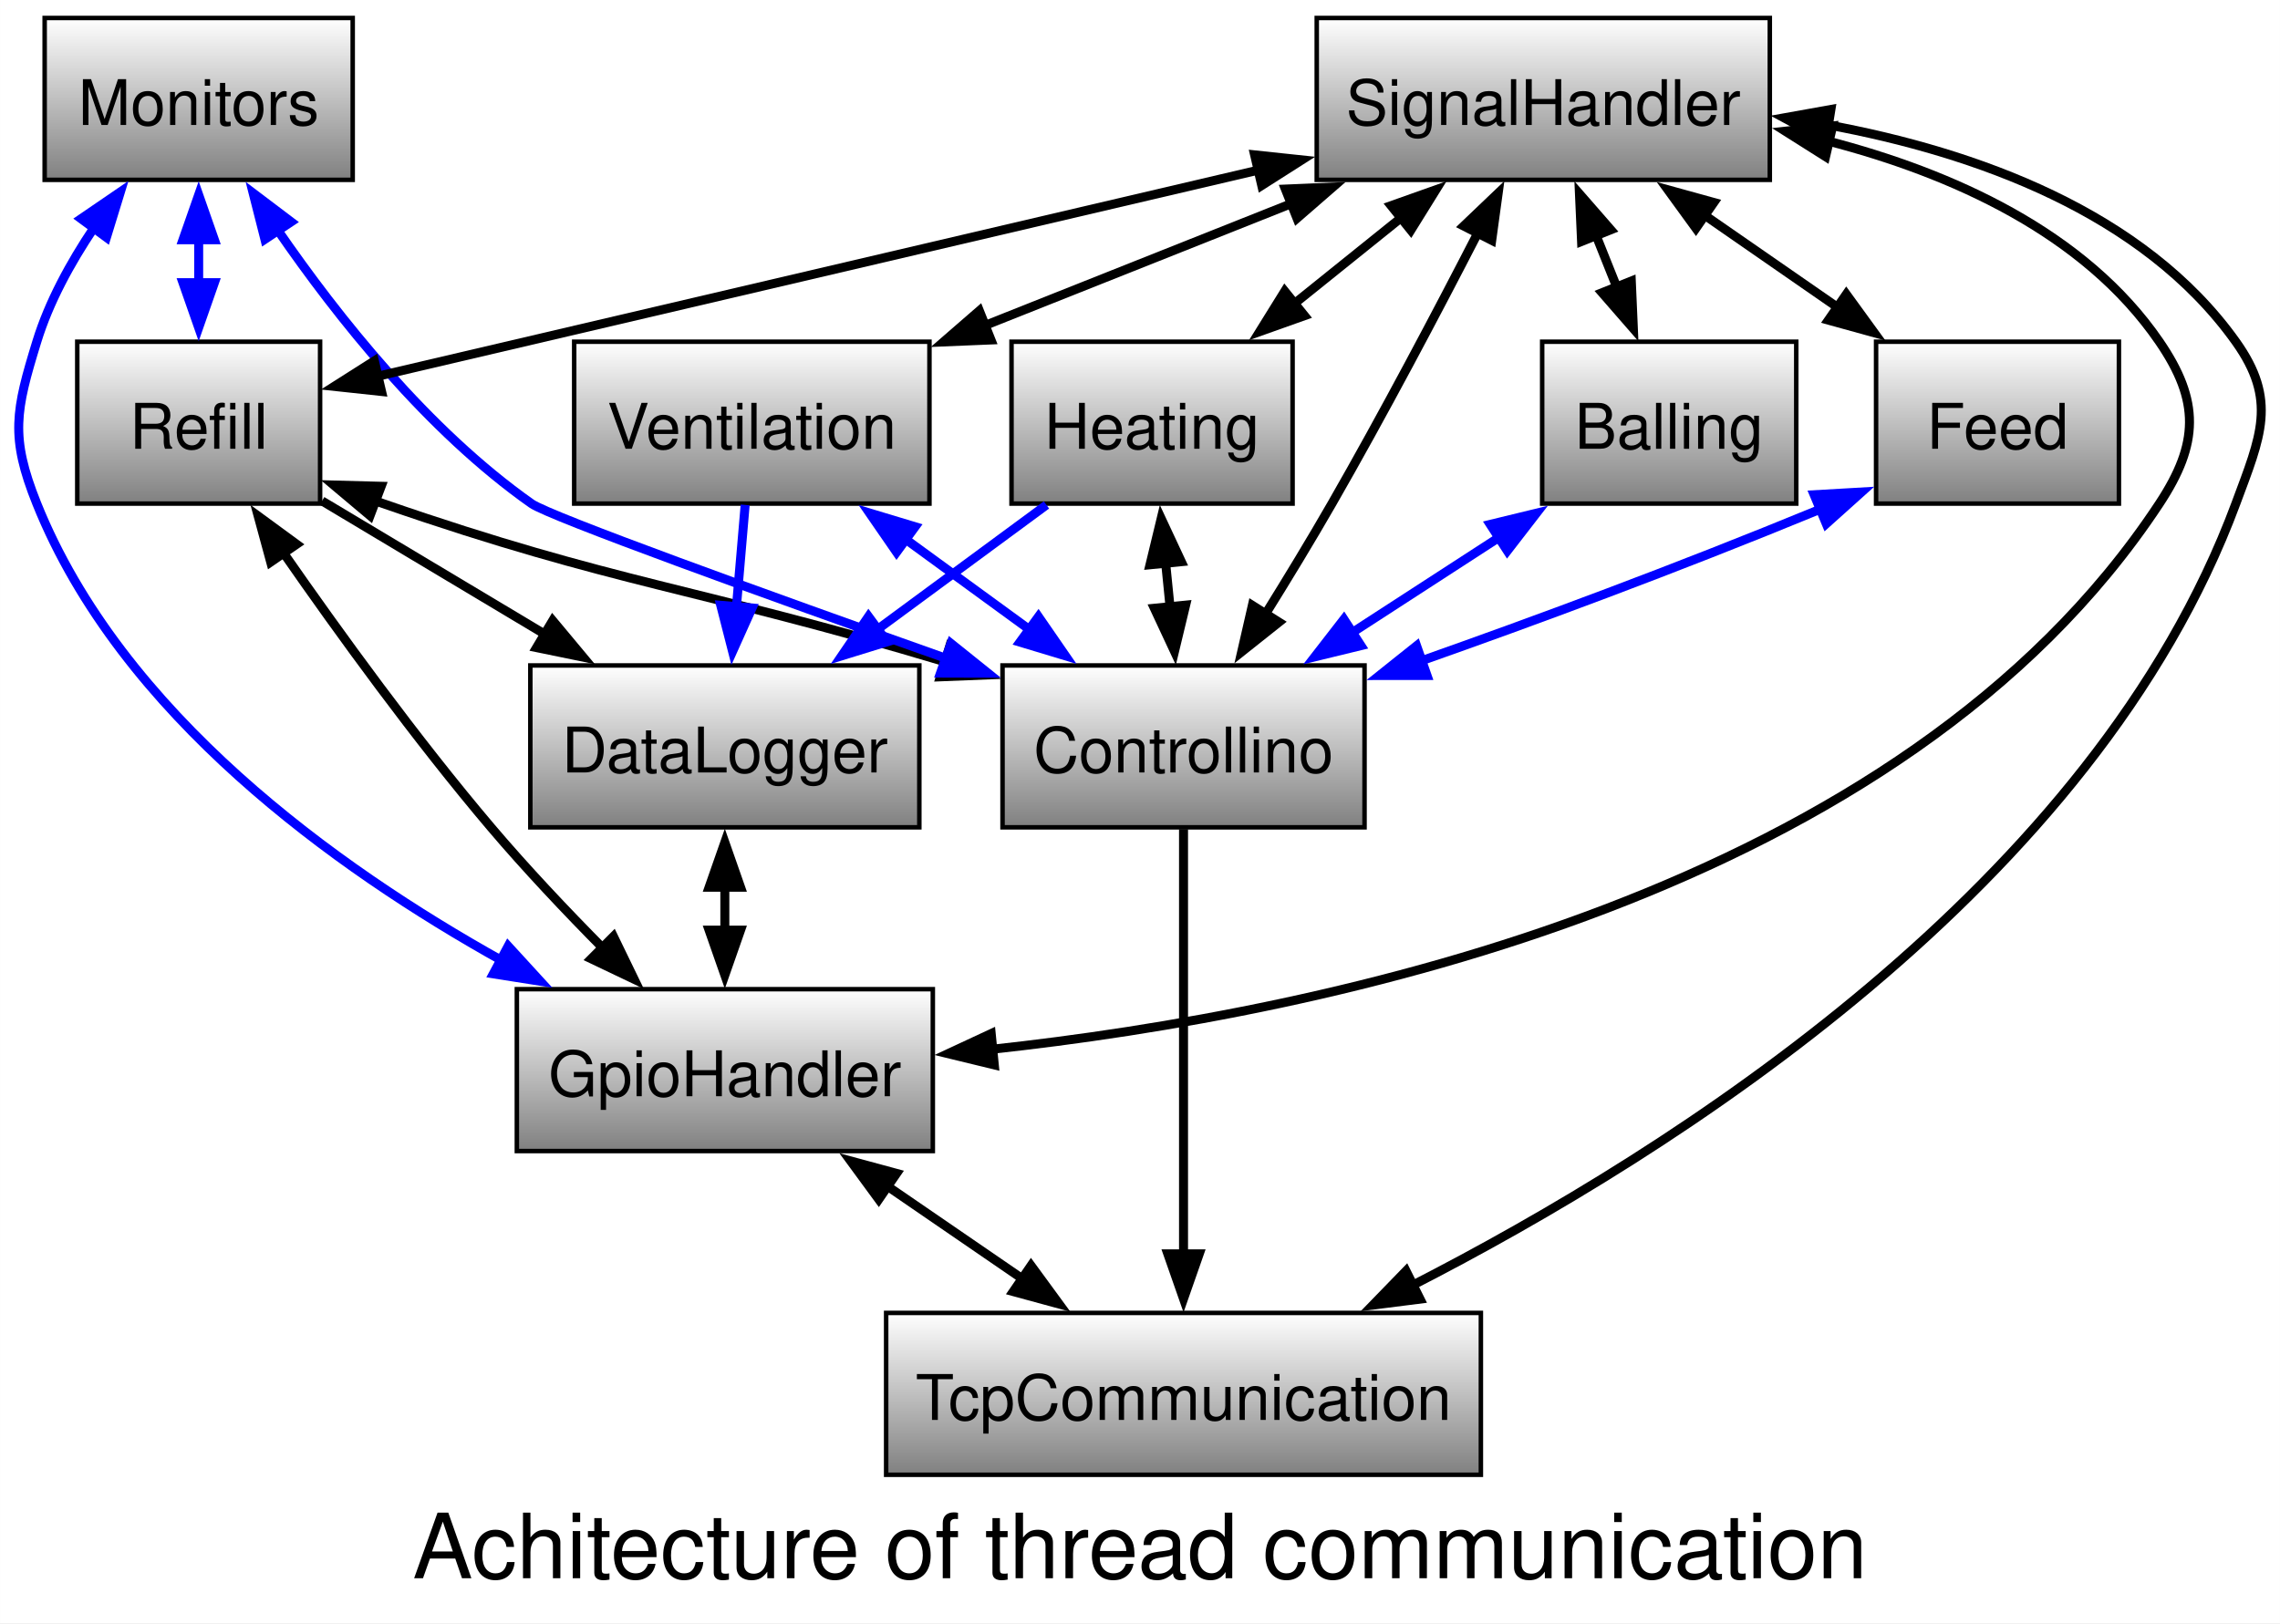
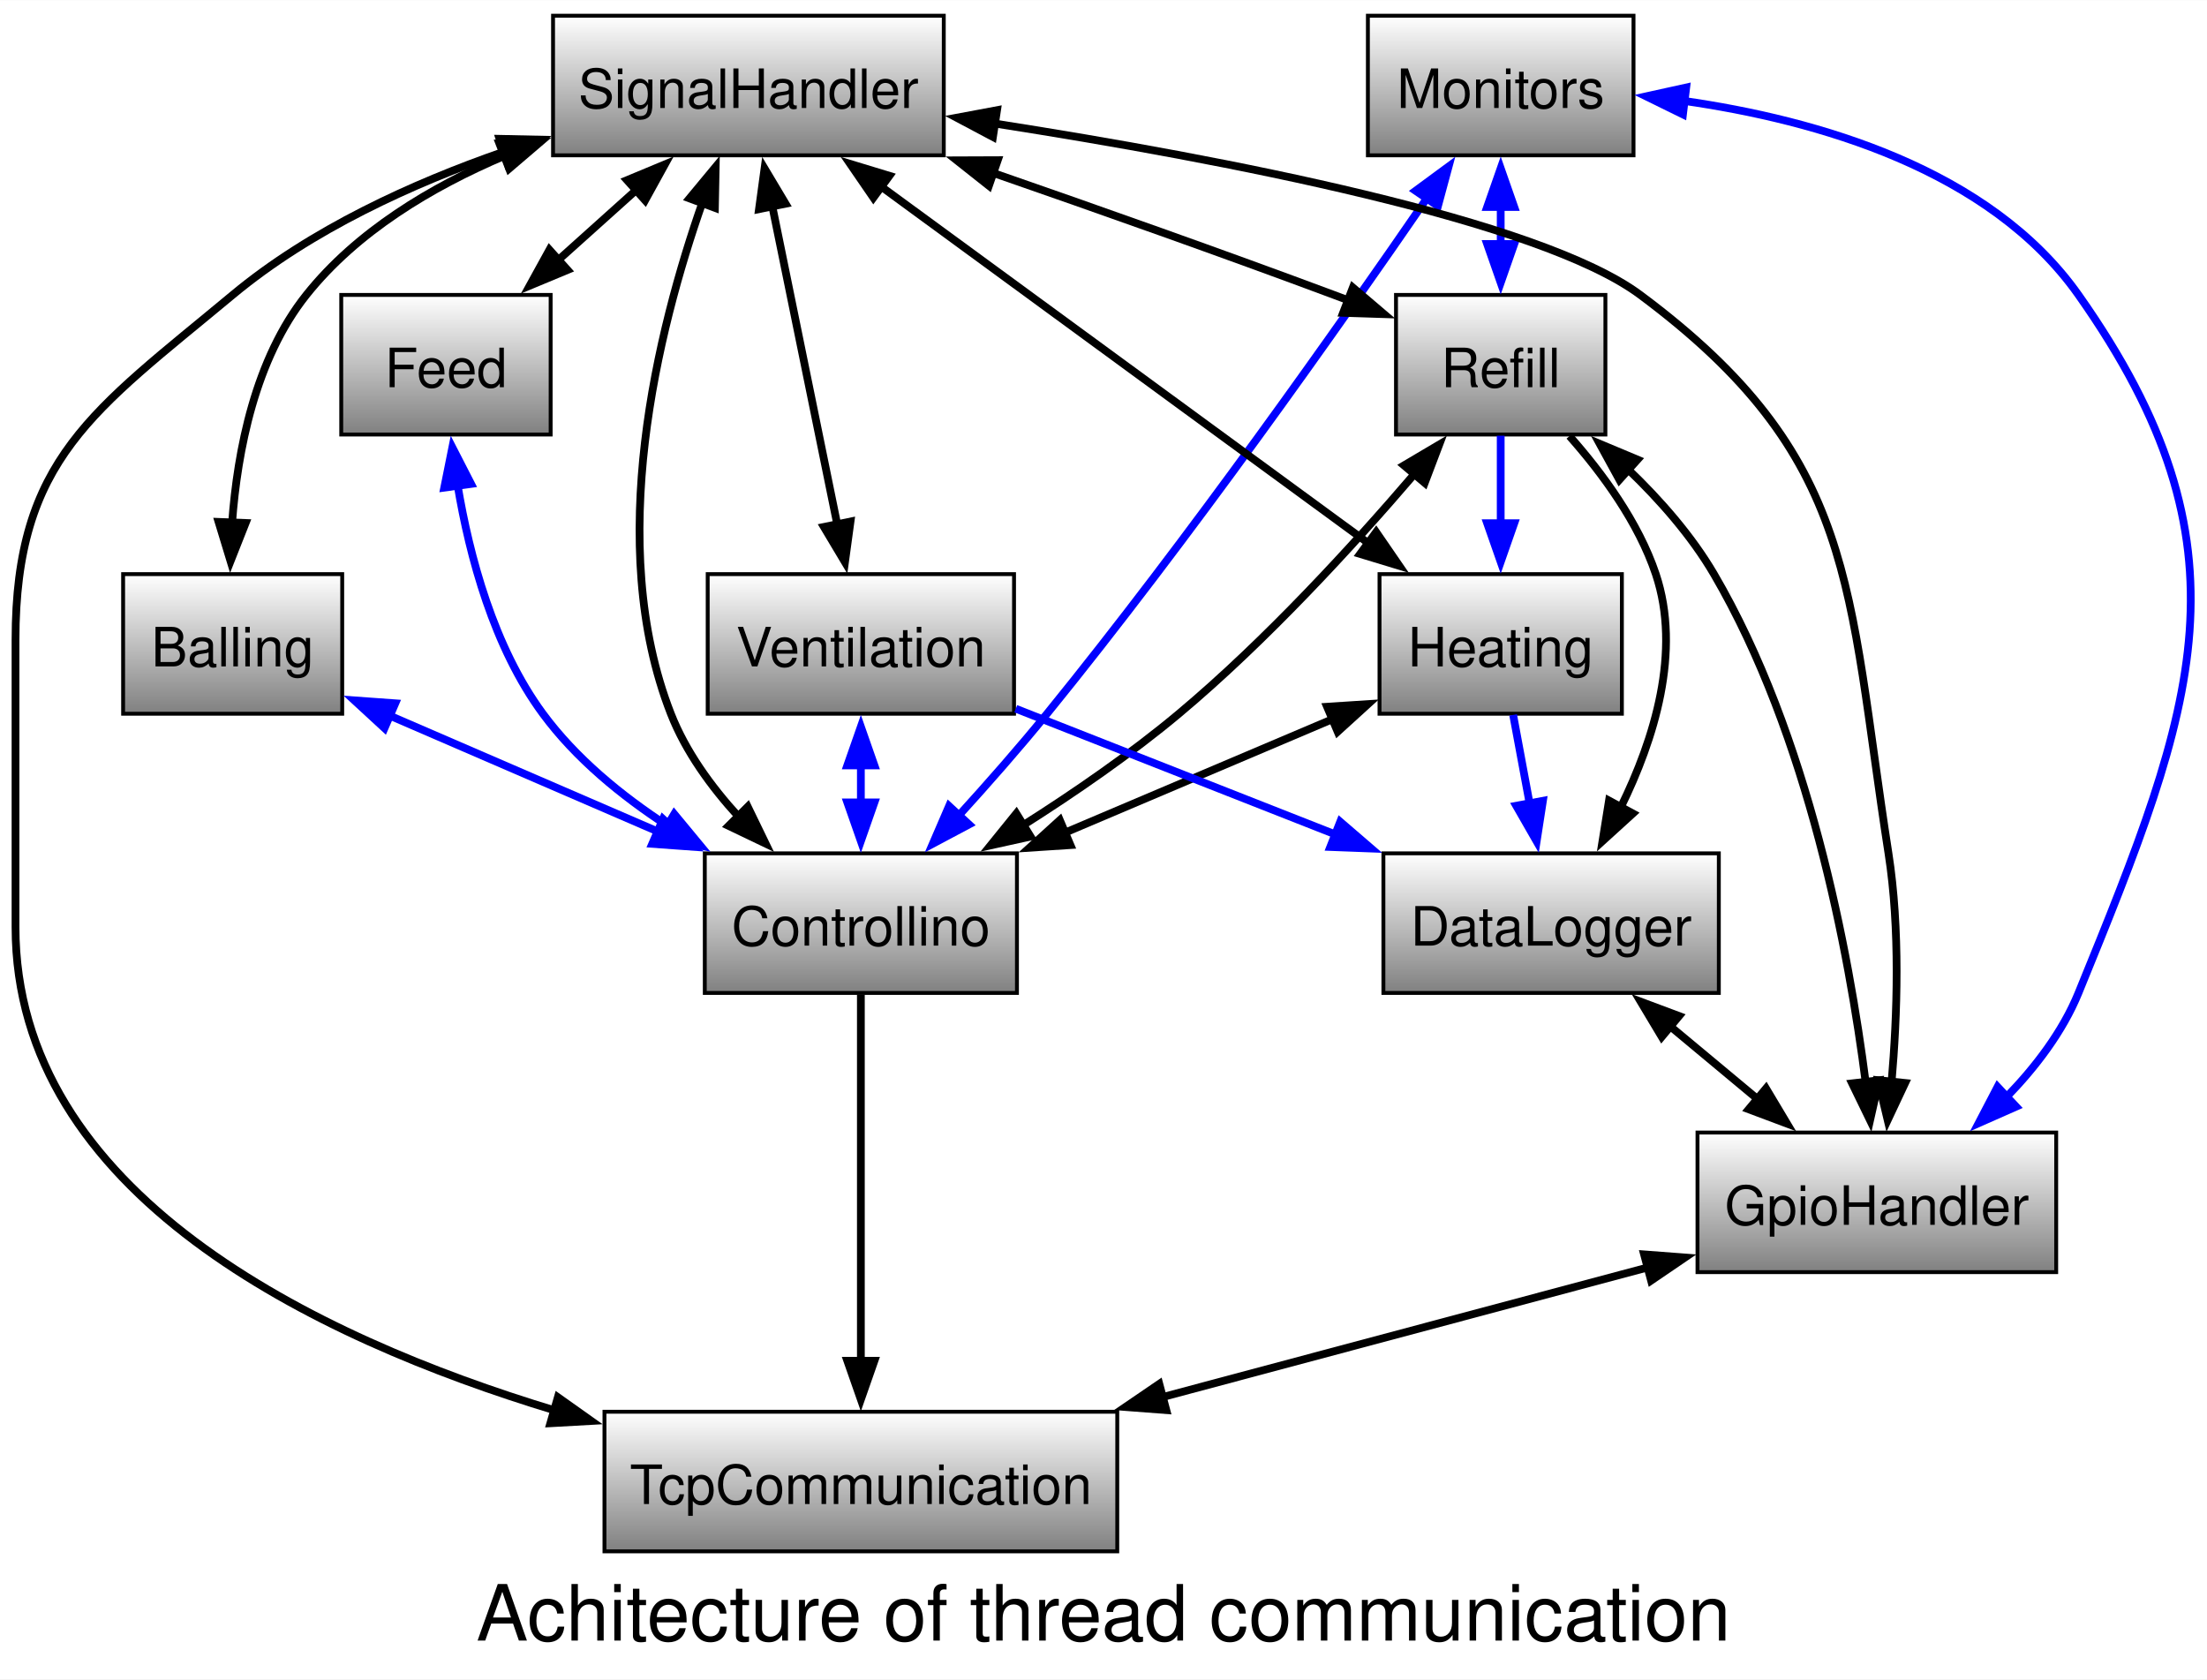
- <svg xmlns="http://www.w3.org/2000/svg" width="507pt" height="361pt" viewBox="0.00 0.00 506.96 361.00">
-   <g id="graph0" class="graph" transform="scale(1 1) rotate(0) translate(4 357)">
-     <polygon fill="white" stroke="none" points="-4,4 -4,-357 502.96,-357 502.96,4 -4,4" />
-     <text text-anchor="middle" x="249.48" y="-6" font-family="Helvetica,Arial,sans-serif" font-size="20.00">Achitecture of thread communication</text>
+ <svg xmlns="http://www.w3.org/2000/svg" width="569pt" height="433pt" viewBox="0.00 0.00 569.14 433.00">
+   <g id="graph0" class="graph" transform="scale(1 1) rotate(0) translate(4 429)">
+     <polygon fill="white" stroke="none" points="-4,4 -4,-429 565.14,-429 565.14,4 -4,4" />
+     <text text-anchor="middle" x="280.57" y="-6" font-family="Helvetica,Arial,sans-serif" font-size="20.00">Achitecture of thread communication</text>
    <g id="node1" class="node">
      <defs>
-         <linearGradient id="node1_l_0" gradientUnits="userSpaceOnUse" x1="40.16" y1="-281" x2="40.16" y2="-245">
-           <stop offset="0" style="stop-color:white;stop-opacity:1.;" />
-           <stop offset="1" style="stop-color:gray;stop-opacity:1.;" />
-         </linearGradient>
-       </defs>
-       <polygon fill="url(#node1_l_0)" stroke="black" points="67.16,-281 13.16,-281 13.16,-245 67.16,-245 67.16,-281" />
-       <text text-anchor="middle" x="40.16" y="-257.2" font-family="Helvetica,Arial,sans-serif" font-size="14.00">Refill</text>
+         <linearGradient id="node1_l_0" gradientUnits="userSpaceOnUse" x1="383" y1="-353" x2="383" y2="-317">
+           <stop offset="0" style="stop-color:white;stop-opacity:1.;" />
+           <stop offset="1" style="stop-color:gray;stop-opacity:1.;" />
+         </linearGradient>
+       </defs>
+       <polygon fill="url(#node1_l_0)" stroke="black" points="410,-353 356,-353 356,-317 410,-317 410,-353" />
+       <text text-anchor="middle" x="383" y="-329.2" font-family="Helvetica,Arial,sans-serif" font-size="14.00">Refill</text>
    </g>
    <g id="node2" class="node">
      <defs>
-         <linearGradient id="node2_l_1" gradientUnits="userSpaceOnUse" x1="157.16" y1="-209" x2="157.16" y2="-173">
-           <stop offset="0" style="stop-color:white;stop-opacity:1.;" />
-           <stop offset="1" style="stop-color:gray;stop-opacity:1.;" />
-         </linearGradient>
-       </defs>
-       <polygon fill="url(#node2_l_1)" stroke="black" points="200.41,-209 113.91,-209 113.91,-173 200.41,-173 200.41,-209" />
-       <text text-anchor="middle" x="157.16" y="-185.2" font-family="Helvetica,Arial,sans-serif" font-size="14.00">DataLogger</text>
+         <linearGradient id="node2_l_1" gradientUnits="userSpaceOnUse" x1="396" y1="-209" x2="396" y2="-173">
+           <stop offset="0" style="stop-color:white;stop-opacity:1.;" />
+           <stop offset="1" style="stop-color:gray;stop-opacity:1.;" />
+         </linearGradient>
+       </defs>
+       <polygon fill="url(#node2_l_1)" stroke="black" points="439.25,-209 352.75,-209 352.75,-173 439.25,-173 439.25,-209" />
+       <text text-anchor="middle" x="396" y="-185.2" font-family="Helvetica,Arial,sans-serif" font-size="14.00">DataLogger</text>
    </g>
    <g id="edge4" class="edge">
-       <path fill="none" stroke="black" stroke-width="2" d="M67.59,-245.59C82.41,-236.72 100.97,-225.62 117.35,-215.82" />
-       <polygon fill="black" stroke="black" stroke-width="2" points="118.88,-218.98 125.67,-210.84 115.29,-212.97 118.88,-218.98" />
+       <path fill="none" stroke="black" stroke-width="2" d="M400.73,-316.6C409.24,-307 418.53,-294.34 423,-281 429.68,-261.07 422.58,-238.39 413.99,-220.92" />
+       <polygon fill="black" stroke="black" stroke-width="2" points="417.09,-219.28 409.25,-212.15 410.93,-222.61 417.09,-219.28" />
+     </g>
+     <g id="node5" class="node">
+       <defs>
+         <linearGradient id="node5_l_2" gradientUnits="userSpaceOnUse" x1="383" y1="-281" x2="383" y2="-245">
+           <stop offset="0" style="stop-color:white;stop-opacity:1.;" />
+           <stop offset="1" style="stop-color:gray;stop-opacity:1.;" />
+         </linearGradient>
+       </defs>
+       <polygon fill="url(#node5_l_2)" stroke="black" points="414.25,-281 351.75,-281 351.75,-245 414.25,-245 414.25,-281" />
+       <text text-anchor="middle" x="383" y="-257.2" font-family="Helvetica,Arial,sans-serif" font-size="14.00">Heating</text>
+     </g>
+     <g id="edge5" class="edge">
+       <path fill="none" stroke="blue" stroke-width="2" d="M383,-316.7C383,-309.83 383,-301.73 383,-293.97" />
+       <polygon fill="blue" stroke="blue" stroke-width="2" points="386.5,-294.13 383,-284.13 379.5,-294.13 386.5,-294.13" />
    </g>
    <g id="node8" class="node">
      <defs>
-         <linearGradient id="node8_l_2" gradientUnits="userSpaceOnUse" x1="259.16" y1="-209" x2="259.16" y2="-173">
-           <stop offset="0" style="stop-color:white;stop-opacity:1.;" />
-           <stop offset="1" style="stop-color:gray;stop-opacity:1.;" />
-         </linearGradient>
-       </defs>
-       <polygon fill="url(#node8_l_2)" stroke="black" points="299.41,-209 218.91,-209 218.91,-173 299.41,-173 299.41,-209" />
-       <text text-anchor="middle" x="259.16" y="-185.2" font-family="Helvetica,Arial,sans-serif" font-size="14.00">Controllino</text>
+         <linearGradient id="node8_l_3" gradientUnits="userSpaceOnUse" x1="218" y1="-209" x2="218" y2="-173">
+           <stop offset="0" style="stop-color:white;stop-opacity:1.;" />
+           <stop offset="1" style="stop-color:gray;stop-opacity:1.;" />
+         </linearGradient>
+       </defs>
+       <polygon fill="url(#node8_l_3)" stroke="black" points="258.25,-209 177.75,-209 177.75,-173 258.25,-173 258.25,-209" />
+       <text text-anchor="middle" x="218" y="-185.2" font-family="Helvetica,Arial,sans-serif" font-size="14.00">Controllino</text>
    </g>
    <g id="edge2" class="edge">
-       <path fill="none" stroke="black" stroke-width="2" d="M79.46,-245.6C80.03,-245.39 80.59,-245.2 81.16,-245 133.4,-226.9 150.53,-226.49 206.43,-209.72" />
-       <polygon fill="black" stroke="black" stroke-width="2" points="78.27,-242.31 70.16,-249.13 80.75,-248.85 78.27,-242.31" />
-       <polygon fill="black" stroke="black" stroke-width="2" points="207.13,-213.16 215.66,-206.89 205.08,-206.47 207.13,-213.16" />
+       <path fill="none" stroke="black" stroke-width="2" d="M360.8,-306.87C344.91,-288.32 322.45,-263.79 300,-245 287.61,-234.63 273.08,-224.63 259.72,-216.17" />
+       <polygon fill="black" stroke="black" stroke-width="2" points="358.05,-309.04 367.17,-314.43 363.41,-304.52 358.05,-309.04" />
+       <polygon fill="black" stroke="black" stroke-width="2" points="261.77,-213.32 251.42,-211.04 258.09,-219.28 261.77,-213.32" />
    </g>
    <g id="node9" class="node">
      <defs>
-         <linearGradient id="node9_l_3" gradientUnits="userSpaceOnUse" x1="157.16" y1="-137" x2="157.16" y2="-101">
-           <stop offset="0" style="stop-color:white;stop-opacity:1.;" />
-           <stop offset="1" style="stop-color:gray;stop-opacity:1.;" />
-         </linearGradient>
-       </defs>
-       <polygon fill="url(#node9_l_3)" stroke="black" points="203.41,-137 110.91,-137 110.91,-101 203.41,-101 203.41,-137" />
-       <text text-anchor="middle" x="157.16" y="-113.2" font-family="Helvetica,Arial,sans-serif" font-size="14.00">GpioHandler</text>
+         <linearGradient id="node9_l_4" gradientUnits="userSpaceOnUse" x1="480" y1="-137" x2="480" y2="-101">
+           <stop offset="0" style="stop-color:white;stop-opacity:1.;" />
+           <stop offset="1" style="stop-color:gray;stop-opacity:1.;" />
+         </linearGradient>
+       </defs>
+       <polygon fill="url(#node9_l_4)" stroke="black" points="526.25,-137 433.75,-137 433.75,-101 526.25,-101 526.25,-137" />
+       <text text-anchor="middle" x="480" y="-113.2" font-family="Helvetica,Arial,sans-serif" font-size="14.00">GpioHandler</text>
    </g>
    <g id="edge1" class="edge">
-       <path fill="none" stroke="black" stroke-width="2" d="M58.98,-234.09C71.46,-216.14 88.53,-192.61 105.16,-173 112.91,-163.86 121.89,-154.36 130.19,-145.98" />
-       <polygon fill="black" stroke="black" stroke-width="2" points="56.17,-232 53.39,-242.22 61.94,-235.96 56.17,-232" />
-       <polygon fill="black" stroke="black" stroke-width="2" points="132.39,-148.73 137.01,-139.2 127.45,-143.76 132.39,-148.73" />
+       <path fill="none" stroke="black" stroke-width="2" d="M415.86,-308.01C424.1,-300.11 432.22,-290.87 438,-281 462.37,-239.37 472.82,-183.54 477.14,-149.76" />
+       <polygon fill="black" stroke="black" stroke-width="2" points="413.61,-305.33 408.52,-314.62 418.29,-310.53 413.61,-305.33" />
+       <polygon fill="black" stroke="black" stroke-width="2" points="480.58,-150.48 478.25,-140.15 473.62,-149.68 480.58,-150.48" />
    </g>
    <g id="edge3" class="edge">
-       <path fill="none" stroke="black" stroke-width="2" d="M157.16,-159.81C157.16,-156.53 157.16,-153.19 157.16,-149.92" />
-       <polygon fill="black" stroke="black" stroke-width="2" points="153.66,-159.67 157.16,-169.67 160.66,-159.67 153.66,-159.67" />
-       <polygon fill="black" stroke="black" stroke-width="2" points="160.66,-150.13 157.16,-140.13 153.66,-150.13 160.66,-150.13" />
+       <path fill="none" stroke="black" stroke-width="2" d="M426.69,-164.42C434.04,-158.3 441.88,-151.77 449.23,-145.64" />
+       <polygon fill="black" stroke="black" stroke-width="2" points="424.53,-161.67 419.09,-170.76 429.01,-167.05 424.53,-161.67" />
+       <polygon fill="black" stroke="black" stroke-width="2" points="451.42,-148.38 456.86,-139.28 446.94,-143 451.42,-148.38" />
    </g>
    <g id="node3" class="node">
      <defs>
-         <linearGradient id="node3_l_4" gradientUnits="userSpaceOnUse" x1="367.16" y1="-281" x2="367.16" y2="-245">
-           <stop offset="0" style="stop-color:white;stop-opacity:1.;" />
-           <stop offset="1" style="stop-color:gray;stop-opacity:1.;" />
-         </linearGradient>
-       </defs>
-       <polygon fill="url(#node3_l_4)" stroke="black" points="395.41,-281 338.91,-281 338.91,-245 395.41,-245 395.41,-281" />
-       <text text-anchor="middle" x="367.16" y="-257.2" font-family="Helvetica,Arial,sans-serif" font-size="14.00">Balling</text>
+         <linearGradient id="node3_l_5" gradientUnits="userSpaceOnUse" x1="56" y1="-281" x2="56" y2="-245">
+           <stop offset="0" style="stop-color:white;stop-opacity:1.;" />
+           <stop offset="1" style="stop-color:gray;stop-opacity:1.;" />
+         </linearGradient>
+       </defs>
+       <polygon fill="url(#node3_l_5)" stroke="black" points="84.25,-281 27.75,-281 27.75,-245 84.25,-245 84.25,-281" />
+       <text text-anchor="middle" x="56" y="-257.2" font-family="Helvetica,Arial,sans-serif" font-size="14.00">Balling</text>
+     </g>
+     <g id="edge16" class="edge">
+       <path fill="none" stroke="blue" stroke-width="2" d="M96.49,-244.51C117.47,-235.44 143.34,-224.26 165.81,-214.55" />
+       <polygon fill="blue" stroke="blue" stroke-width="2" points="95.16,-241.27 87.37,-248.45 97.94,-247.69 95.16,-241.27" />
+       <polygon fill="blue" stroke="blue" stroke-width="2" points="166.97,-217.86 174.76,-210.68 164.19,-211.44 166.97,-217.86" />
+     </g>
+     <g id="node4" class="node">
+       <defs>
+         <linearGradient id="node4_l_6" gradientUnits="userSpaceOnUse" x1="111" y1="-353" x2="111" y2="-317">
+           <stop offset="0" style="stop-color:white;stop-opacity:1.;" />
+           <stop offset="1" style="stop-color:gray;stop-opacity:1.;" />
+         </linearGradient>
+       </defs>
+       <polygon fill="url(#node4_l_6)" stroke="black" points="138,-353 84,-353 84,-317 138,-317 138,-353" />
+       <text text-anchor="middle" x="111" y="-329.2" font-family="Helvetica,Arial,sans-serif" font-size="14.00">Feed</text>
+     </g>
+     <g id="edge17" class="edge">
+       <path fill="none" stroke="blue" stroke-width="2" d="M114,-303.97C117.08,-285.51 123.34,-262.17 136,-245 144.47,-233.51 156.25,-223.84 168.23,-216.05" />
+       <polygon fill="blue" stroke="blue" stroke-width="2" points="110.56,-303.3 112.65,-313.69 117.49,-304.26 110.56,-303.3" />
+       <polygon fill="blue" stroke="blue" stroke-width="2" points="169.87,-219.14 176.62,-210.98 166.25,-213.15 169.87,-219.14" />
+     </g>
+     <g id="edge18" class="edge">
+       <path fill="none" stroke="blue" stroke-width="2" d="M386.21,-244.7C387.5,-237.75 389.03,-229.53 390.49,-221.68" />
+       <polygon fill="blue" stroke="blue" stroke-width="2" points="393.89,-222.55 392.27,-212.08 387,-221.27 393.89,-222.55" />
+     </g>
+     <g id="edge19" class="edge">
+       <path fill="none" stroke="black" stroke-width="2" d="M339.83,-243.69C318.57,-234.67 292.76,-223.71 270.37,-214.22" />
+       <polygon fill="black" stroke="black" stroke-width="2" points="338.22,-246.8 348.79,-247.49 340.95,-240.36 338.22,-246.8" />
+       <polygon fill="black" stroke="black" stroke-width="2" points="272.05,-211.13 261.47,-210.44 269.31,-217.57 272.05,-211.13" />
+     </g>
+     <g id="node6" class="node">
+       <defs>
+         <linearGradient id="node6_l_7" gradientUnits="userSpaceOnUse" x1="218" y1="-281" x2="218" y2="-245">
+           <stop offset="0" style="stop-color:white;stop-opacity:1.;" />
+           <stop offset="1" style="stop-color:gray;stop-opacity:1.;" />
+         </linearGradient>
+       </defs>
+       <polygon fill="url(#node6_l_7)" stroke="black" points="257.5,-281 178.5,-281 178.5,-245 257.5,-245 257.5,-281" />
+       <text text-anchor="middle" x="218" y="-257.2" font-family="Helvetica,Arial,sans-serif" font-size="14.00">Ventilation</text>
+     </g>
+     <g id="edge20" class="edge">
+       <path fill="none" stroke="blue" stroke-width="2" d="M257.95,-246.29C282.3,-236.71 313.78,-224.33 340.53,-213.81" />
+       <polygon fill="blue" stroke="blue" stroke-width="2" points="341.61,-217.15 349.63,-210.24 339.04,-210.64 341.61,-217.15" />
+     </g>
+     <g id="edge21" class="edge">
+       <path fill="none" stroke="blue" stroke-width="2" d="M218,-231.81C218,-228.53 218,-225.19 218,-221.92" />
+       <polygon fill="blue" stroke="blue" stroke-width="2" points="214.5,-231.67 218,-241.67 221.5,-231.67 214.5,-231.67" />
+       <polygon fill="blue" stroke="blue" stroke-width="2" points="221.5,-222.13 218,-212.13 214.5,-222.13 221.5,-222.13" />
+     </g>
+     <g id="node7" class="node">
+       <defs>
+         <linearGradient id="node7_l_8" gradientUnits="userSpaceOnUse" x1="383" y1="-425" x2="383" y2="-389">
+           <stop offset="0" style="stop-color:white;stop-opacity:1.;" />
+           <stop offset="1" style="stop-color:gray;stop-opacity:1.;" />
+         </linearGradient>
+       </defs>
+       <polygon fill="url(#node7_l_8)" stroke="black" points="417.25,-425 348.75,-425 348.75,-389 417.25,-389 417.25,-425" />
+       <text text-anchor="middle" x="383" y="-401.2" font-family="Helvetica,Arial,sans-serif" font-size="14.00">Monitors</text>
+     </g>
+     <g id="edge24" class="edge">
+       <path fill="none" stroke="blue" stroke-width="2" d="M383,-375.81C383,-372.53 383,-369.19 383,-365.92" />
+       <polygon fill="blue" stroke="blue" stroke-width="2" points="379.5,-375.67 383,-385.67 386.5,-375.67 379.5,-375.67" />
+       <polygon fill="blue" stroke="blue" stroke-width="2" points="386.5,-366.13 383,-356.13 379.5,-366.13 386.5,-366.13" />
+     </g>
+     <g id="edge23" class="edge">
+       <path fill="none" stroke="blue" stroke-width="2" d="M364.07,-378.08C341.63,-345.43 302.64,-290.1 266,-245 258.88,-236.23 250.75,-227 243.24,-218.74" />
+       <polygon fill="blue" stroke="blue" stroke-width="2" points="361.05,-379.85 369.58,-386.13 366.82,-375.9 361.05,-379.85" />
+       <polygon fill="blue" stroke="blue" stroke-width="2" points="245.89,-216.45 236.54,-211.47 240.74,-221.2 245.89,-216.45" />
+     </g>
+     <g id="edge22" class="edge">
+       <path fill="none" stroke="blue" stroke-width="2" d="M430.13,-403.05C464.58,-398.13 509.12,-385.42 532,-353 578.13,-287.64 562.26,-247.06 532,-173 527.91,-162.99 520.92,-153.85 513.36,-146.08" />
+       <polygon fill="blue" stroke="blue" stroke-width="2" points="430,-399.54 420.49,-404.21 430.84,-406.49 430,-399.54" />
+       <polygon fill="blue" stroke="blue" stroke-width="2" points="515.92,-143.68 506.23,-139.4 511.13,-148.79 515.92,-143.68" />
+     </g>
+     <g id="node11" class="node">
+       <defs>
+         <linearGradient id="node11_l_9" gradientUnits="userSpaceOnUse" x1="218" y1="-65" x2="218" y2="-29">
+           <stop offset="0" style="stop-color:white;stop-opacity:1.;" />
+           <stop offset="1" style="stop-color:gray;stop-opacity:1.;" />
+         </linearGradient>
+       </defs>
+       <polygon fill="url(#node11_l_9)" stroke="black" points="284.12,-65 151.88,-65 151.88,-29 284.12,-29 284.12,-65" />
+       <text text-anchor="middle" x="218" y="-41.2" font-family="Helvetica,Arial,sans-serif" font-size="14.00">TcpCommunication</text>
+     </g>
+     <g id="edge14" class="edge">
+       <path fill="none" stroke="black" stroke-width="2" d="M218,-172.59C218,-149.04 218,-106.69 218,-77.97" />
+       <polygon fill="black" stroke="black" stroke-width="2" points="221.5,-78.14 218,-68.14 214.5,-78.14 221.5,-78.14" />
    </g>
    <g id="edge15" class="edge">
-       <path fill="none" stroke="blue" stroke-width="2" d="M329.56,-237.63C318.86,-230.69 307.2,-223.14 296.5,-216.2" />
-       <polygon fill="blue" stroke="blue" stroke-width="2" points="327.35,-240.37 337.64,-242.87 331.16,-234.49 327.35,-240.37" />
-       <polygon fill="blue" stroke="blue" stroke-width="2" points="298.62,-213.41 288.33,-210.91 294.82,-219.28 298.62,-213.41" />
-     </g>
-     <g id="node4" class="node">
-       <defs>
-         <linearGradient id="node4_l_5" gradientUnits="userSpaceOnUse" x1="440.16" y1="-281" x2="440.16" y2="-245">
-           <stop offset="0" style="stop-color:white;stop-opacity:1.;" />
-           <stop offset="1" style="stop-color:gray;stop-opacity:1.;" />
-         </linearGradient>
-       </defs>
-       <polygon fill="url(#node4_l_5)" stroke="black" points="467.16,-281 413.16,-281 413.16,-245 467.16,-245 467.16,-281" />
-       <text text-anchor="middle" x="440.16" y="-257.2" font-family="Helvetica,Arial,sans-serif" font-size="14.00">Feed</text>
-     </g>
-     <g id="edge16" class="edge">
-       <path fill="none" stroke="blue" stroke-width="2" d="M400.9,-243.81C367.72,-230.15 336.82,-218.78 311.93,-209.99" />
-       <polygon fill="blue" stroke="blue" stroke-width="2" points="399.38,-246.97 409.96,-247.58 402.08,-240.51 399.38,-246.97" />
-       <polygon fill="blue" stroke="blue" stroke-width="2" points="313.31,-206.77 302.71,-206.76 310.99,-213.37 313.31,-206.77" />
-     </g>
-     <g id="node5" class="node">
-       <defs>
-         <linearGradient id="node5_l_6" gradientUnits="userSpaceOnUse" x1="252.16" y1="-281" x2="252.16" y2="-245">
-           <stop offset="0" style="stop-color:white;stop-opacity:1.;" />
-           <stop offset="1" style="stop-color:gray;stop-opacity:1.;" />
-         </linearGradient>
-       </defs>
-       <polygon fill="url(#node5_l_6)" stroke="black" points="283.41,-281 220.91,-281 220.91,-245 283.41,-245 283.41,-281" />
-       <text text-anchor="middle" x="252.16" y="-257.2" font-family="Helvetica,Arial,sans-serif" font-size="14.00">Heating</text>
-     </g>
-     <g id="edge17" class="edge">
-       <path fill="none" stroke="blue" stroke-width="2" d="M228.68,-244.7C217.37,-236.37 203.6,-226.22 191.18,-217.07" />
-       <polygon fill="blue" stroke="blue" stroke-width="2" points="193.26,-214.26 183.14,-211.14 189.11,-219.89 193.26,-214.26" />
-     </g>
-     <g id="edge18" class="edge">
-       <path fill="none" stroke="black" stroke-width="2" d="M255.18,-231.81C255.51,-228.53 255.84,-225.19 256.17,-221.92" />
-       <polygon fill="black" stroke="black" stroke-width="2" points="251.7,-231.39 254.19,-241.68 258.67,-232.08 251.7,-231.39" />
-       <polygon fill="black" stroke="black" stroke-width="2" points="259.63,-222.42 257.15,-212.12 252.67,-221.72 259.63,-222.42" />
-     </g>
-     <g id="node6" class="node">
-       <defs>
-         <linearGradient id="node6_l_7" gradientUnits="userSpaceOnUse" x1="163.16" y1="-281" x2="163.16" y2="-245">
-           <stop offset="0" style="stop-color:white;stop-opacity:1.;" />
-           <stop offset="1" style="stop-color:gray;stop-opacity:1.;" />
-         </linearGradient>
-       </defs>
-       <polygon fill="url(#node6_l_7)" stroke="black" points="202.66,-281 123.66,-281 123.66,-245 202.66,-245 202.66,-281" />
-       <text text-anchor="middle" x="163.16" y="-257.2" font-family="Helvetica,Arial,sans-serif" font-size="14.00">Ventilation</text>
-     </g>
-     <g id="edge19" class="edge">
-       <path fill="none" stroke="blue" stroke-width="2" d="M161.68,-244.7C161.09,-237.83 160.39,-229.73 159.73,-221.97" />
-       <polygon fill="blue" stroke="blue" stroke-width="2" points="163.22,-221.78 158.88,-212.12 156.25,-222.38 163.22,-221.78" />
-     </g>
-     <g id="edge20" class="edge">
-       <path fill="none" stroke="blue" stroke-width="2" d="M197.09,-237.26C206.18,-230.63 216.01,-223.46 225.11,-216.83" />
-       <polygon fill="blue" stroke="blue" stroke-width="2" points="195.35,-234.19 189.33,-242.91 199.48,-239.85 195.35,-234.19" />
-       <polygon fill="blue" stroke="blue" stroke-width="2" points="226.9,-219.85 232.92,-211.13 222.78,-214.19 226.9,-219.85" />
-     </g>
-     <g id="node7" class="node">
-       <defs>
-         <linearGradient id="node7_l_8" gradientUnits="userSpaceOnUse" x1="40.16" y1="-353" x2="40.16" y2="-317">
-           <stop offset="0" style="stop-color:white;stop-opacity:1.;" />
-           <stop offset="1" style="stop-color:gray;stop-opacity:1.;" />
-         </linearGradient>
-       </defs>
-       <polygon fill="url(#node7_l_8)" stroke="black" points="74.41,-353 5.91,-353 5.91,-317 74.41,-317 74.41,-353" />
-       <text text-anchor="middle" x="40.16" y="-329.2" font-family="Helvetica,Arial,sans-serif" font-size="14.00">Monitors</text>
-     </g>
-     <g id="edge23" class="edge">
-       <path fill="none" stroke="blue" stroke-width="2" d="M40.16,-303.81C40.16,-300.53 40.16,-297.19 40.16,-293.92" />
-       <polygon fill="blue" stroke="blue" stroke-width="2" points="36.66,-303.67 40.16,-313.67 43.66,-303.67 36.66,-303.67" />
-       <polygon fill="blue" stroke="blue" stroke-width="2" points="43.66,-294.13 40.16,-284.13 36.66,-294.13 43.66,-294.13" />
-     </g>
-     <g id="edge22" class="edge">
-       <path fill="none" stroke="blue" stroke-width="2" d="M57.68,-305.9C71.06,-286.46 91.09,-261.25 114.16,-245 118.23,-242.13 166.53,-224.7 206.28,-210.6" />
-       <polygon fill="blue" stroke="blue" stroke-width="2" points="54.88,-303.78 52.27,-314.05 60.72,-307.66 54.88,-303.78" />
-       <polygon fill="blue" stroke="blue" stroke-width="2" points="207.44,-213.9 215.7,-207.27 205.11,-207.3 207.44,-213.9" />
-     </g>
-     <g id="edge21" class="edge">
-       <path fill="none" stroke="blue" stroke-width="2" d="M16.83,-306.28C11.65,-298.56 6.88,-289.86 4.16,-281 -0.54,-265.71 -1.81,-259.85 4.16,-245 22.93,-198.27 70.49,-164.03 107.65,-143.32" />
-       <polygon fill="blue" stroke="blue" stroke-width="2" points="14.01,-308.35 22.76,-314.33 19.65,-304.2 14.01,-308.35" />
-       <polygon fill="blue" stroke="blue" stroke-width="2" points="108.98,-146.58 116.14,-138.76 105.67,-140.41 108.98,-146.58" />
-     </g>
-     <g id="node11" class="node">
-       <defs>
-         <linearGradient id="node11_l_9" gradientUnits="userSpaceOnUse" x1="259.16" y1="-65" x2="259.16" y2="-29">
-           <stop offset="0" style="stop-color:white;stop-opacity:1.;" />
-           <stop offset="1" style="stop-color:gray;stop-opacity:1.;" />
-         </linearGradient>
-       </defs>
-       <polygon fill="url(#node11_l_9)" stroke="black" points="325.28,-65 193.03,-65 193.03,-29 325.28,-29 325.28,-65" />
-       <text text-anchor="middle" x="259.16" y="-41.2" font-family="Helvetica,Arial,sans-serif" font-size="14.00">TcpCommunication</text>
+       <path fill="none" stroke="black" stroke-width="2" d="M420.95,-102.22C383.94,-92.34 335.82,-79.48 295.72,-68.76" />
+       <polygon fill="black" stroke="black" stroke-width="2" points="419.97,-105.58 430.54,-104.78 421.78,-98.82 419.97,-105.58" />
+       <polygon fill="black" stroke="black" stroke-width="2" points="296.77,-65.42 286.21,-66.22 294.96,-72.19 296.77,-65.42" />
+     </g>
+     <g id="node10" class="node">
+       <defs>
+         <linearGradient id="node10_l_10" gradientUnits="userSpaceOnUse" x1="189" y1="-425" x2="189" y2="-389">
+           <stop offset="0" style="stop-color:white;stop-opacity:1.;" />
+           <stop offset="1" style="stop-color:gray;stop-opacity:1.;" />
+         </linearGradient>
+       </defs>
+       <polygon fill="url(#node10_l_10)" stroke="black" points="239.38,-425 138.62,-425 138.62,-389 239.38,-389 239.38,-425" />
+       <text text-anchor="middle" x="189" y="-401.2" font-family="Helvetica,Arial,sans-serif" font-size="14.00">SignalHandler</text>
+     </g>
+     <g id="edge6" class="edge">
+       <path fill="none" stroke="black" stroke-width="2" d="M251.96,-384.51C279.13,-375.08 311.22,-363.74 340,-353 341.28,-352.52 342.58,-352.03 343.89,-351.54" />
+       <polygon fill="black" stroke="black" stroke-width="2" points="251.02,-381.14 242.72,-387.71 253.31,-387.75 251.02,-381.14" />
+       <polygon fill="black" stroke="black" stroke-width="2" points="344.87,-354.91 352.94,-348.04 342.35,-348.38 344.87,-354.91" />
+     </g>
+     <g id="edge10" class="edge">
+       <path fill="none" stroke="black" stroke-width="2" d="M126.14,-388.87C107.2,-380.84 88.01,-369.32 75,-353 61.83,-336.48 57.23,-312.93 55.85,-294.21" />
+       <polygon fill="black" stroke="black" stroke-width="2" points="124.76,-392.09 135.35,-392.45 127.29,-385.56 124.76,-392.09" />
+       <polygon fill="black" stroke="black" stroke-width="2" points="59.35,-294.19 55.45,-284.33 52.36,-294.47 59.35,-294.19" />
+     </g>
+     <g id="edge11" class="edge">
+       <path fill="none" stroke="black" stroke-width="2" d="M160.19,-380.15C153.5,-374.15 146.39,-367.76 139.71,-361.76" />
+       <polygon fill="black" stroke="black" stroke-width="2" points="157.69,-382.6 167.47,-386.67 162.36,-377.39 157.69,-382.6" />
+       <polygon fill="black" stroke="black" stroke-width="2" points="142.36,-359.44 132.58,-355.37 137.69,-364.65 142.36,-359.44" />
+     </g>
+     <g id="edge12" class="edge">
+       <path fill="none" stroke="black" stroke-width="2" d="M223.14,-381.01C258.57,-355.08 313.65,-314.76 349.02,-288.87" />
+       <polygon fill="black" stroke="black" stroke-width="2" points="221.23,-378.07 215.23,-386.8 225.37,-383.72 221.23,-378.07" />
+       <polygon fill="black" stroke="black" stroke-width="2" points="350.88,-291.85 356.88,-283.12 346.74,-286.2 350.88,-291.85" />
    </g>
    <g id="edge13" class="edge">
-       <path fill="none" stroke="black" stroke-width="2" d="M259.16,-172.59C259.16,-149.04 259.16,-106.69 259.16,-77.97" />
-       <polygon fill="black" stroke="black" stroke-width="2" points="262.66,-78.14 259.16,-68.14 255.66,-78.14 262.66,-78.14" />
-     </g>
-     <g id="edge14" class="edge">
-       <path fill="none" stroke="black" stroke-width="2" d="M193.06,-93.36C202.89,-86.61 213.54,-79.31 223.36,-72.57" />
-       <polygon fill="black" stroke="black" stroke-width="2" points="191.39,-90.26 185.13,-98.8 195.36,-96.03 191.39,-90.26" />
-       <polygon fill="black" stroke="black" stroke-width="2" points="225.25,-75.52 231.51,-66.97 221.29,-69.75 225.25,-75.52" />
-     </g>
-     <g id="node10" class="node">
-       <defs>
-         <linearGradient id="node10_l_10" gradientUnits="userSpaceOnUse" x1="339.16" y1="-353" x2="339.16" y2="-317">
-           <stop offset="0" style="stop-color:white;stop-opacity:1.;" />
-           <stop offset="1" style="stop-color:gray;stop-opacity:1.;" />
-         </linearGradient>
-       </defs>
-       <polygon fill="url(#node10_l_10)" stroke="black" points="389.53,-353 288.78,-353 288.78,-317 389.53,-317 389.53,-353" />
-       <text text-anchor="middle" x="339.16" y="-329.2" font-family="Helvetica,Arial,sans-serif" font-size="14.00">SignalHandler</text>
-     </g>
-     <g id="edge5" class="edge">
-       <path fill="none" stroke="black" stroke-width="2" d="M275.99,-319.21C216.73,-305.34 129.95,-285.02 79.85,-273.29" />
-       <polygon fill="black" stroke="black" stroke-width="2" points="274.96,-322.56 285.49,-321.44 276.55,-315.75 274.96,-322.56" />
-       <polygon fill="black" stroke="black" stroke-width="2" points="80.83,-269.93 70.29,-271.06 79.23,-276.74 80.83,-269.93" />
+       <path fill="none" stroke="black" stroke-width="2" d="M195.12,-376.05C200.06,-351.83 206.99,-317.9 211.93,-293.73" />
+       <polygon fill="black" stroke="black" stroke-width="2" points="191.73,-375.12 193.16,-385.62 198.59,-376.52 191.73,-375.12" />
+       <polygon fill="black" stroke="black" stroke-width="2" points="215.33,-294.57 213.9,-284.08 208.47,-293.17 215.33,-294.57" />
    </g>
    <g id="edge9" class="edge">
-       <path fill="none" stroke="black" stroke-width="2" d="M350.89,-304.67C352.45,-300.78 354.04,-296.79 355.59,-292.91" />
-       <polygon fill="black" stroke="black" stroke-width="2" points="347.67,-303.3 347.2,-313.89 354.17,-305.9 347.67,-303.3" />
-       <polygon fill="black" stroke="black" stroke-width="2" points="358.73,-294.5 359.19,-283.91 352.23,-291.9 358.73,-294.5" />
-     </g>
-     <g id="edge10" class="edge">
-       <path fill="none" stroke="black" stroke-width="2" d="M374.71,-309.36C384.44,-302.61 394.99,-295.31 404.71,-288.57" />
-       <polygon fill="black" stroke="black" stroke-width="2" points="373.1,-306.22 366.87,-314.79 377.09,-311.97 373.1,-306.22" />
-       <polygon fill="black" stroke="black" stroke-width="2" points="406.54,-291.56 412.77,-282.98 402.55,-285.8 406.54,-291.56" />
-     </g>
-     <g id="edge11" class="edge">
-       <path fill="none" stroke="black" stroke-width="2" d="M307.72,-308.7C299.87,-302.39 291.46,-295.62 283.61,-289.31" />
-       <polygon fill="black" stroke="black" stroke-width="2" points="305.31,-311.26 315.29,-314.8 309.7,-305.8 305.31,-311.26" />
-       <polygon fill="black" stroke="black" stroke-width="2" points="286.06,-286.79 276.08,-283.24 281.67,-292.24 286.06,-286.79" />
-     </g>
-     <g id="edge12" class="edge">
-       <path fill="none" stroke="black" stroke-width="2" d="M283.18,-311.73C261.26,-303.02 236.29,-293.08 214.81,-284.54" />
-       <polygon fill="black" stroke="black" stroke-width="2" points="281.8,-314.95 292.39,-315.4 284.39,-308.45 281.8,-314.95" />
-       <polygon fill="black" stroke="black" stroke-width="2" points="216.35,-281.39 205.77,-280.95 213.76,-287.89 216.35,-281.39" />
+       <path fill="none" stroke="black" stroke-width="2" d="M177.18,-376.95C165.57,-343.87 151.87,-288.76 169,-245 172.82,-235.24 179.38,-226.19 186.48,-218.44" />
+       <polygon fill="black" stroke="black" stroke-width="2" points="173.8,-377.89 180.56,-386.04 180.36,-375.45 173.8,-377.89" />
+       <polygon fill="black" stroke="black" stroke-width="2" points="188.83,-221.03 193.45,-211.5 183.89,-216.08 188.83,-221.03" />
+     </g>
+     <g id="edge7" class="edge">
+       <path fill="none" stroke="black" stroke-width="2" d="M252.58,-397.19C311.22,-388.04 392.99,-372.36 419,-353 475.18,-311.19 472.22,-278.2 483,-209 486.04,-189.47 485.3,-167.26 483.79,-149.91" />
+       <polygon fill="black" stroke="black" stroke-width="2" points="252.06,-393.73 242.7,-398.7 253.12,-400.65 252.06,-393.73" />
+       <polygon fill="black" stroke="black" stroke-width="2" points="487.3,-149.78 482.79,-140.19 480.33,-150.49 487.3,-149.78" />
    </g>
    <g id="edge8" class="edge">
-       <path fill="none" stroke="black" stroke-width="2" d="M324.64,-305.26C315.6,-287.69 303.56,-264.85 292.16,-245 287.52,-236.92 282.27,-228.28 277.35,-220.38" />
-       <polygon fill="black" stroke="black" stroke-width="2" points="321.46,-306.73 329.13,-314.05 327.69,-303.55 321.46,-306.73" />
-       <polygon fill="black" stroke="black" stroke-width="2" points="280.38,-218.63 272.09,-212.04 274.46,-222.36 280.38,-218.63" />
-     </g>
-     <g id="edge6" class="edge">
-       <path fill="none" stroke="black" stroke-width="2" d="M402.42,-325.64C429.86,-318.52 459.47,-305.35 476.16,-281 485.2,-267.8 484.97,-258.36 476.16,-245 419.05,-158.39 291.69,-131.77 216.31,-123.61" />
-       <polygon fill="black" stroke="black" stroke-width="2" points="401.93,-322.16 392.97,-327.82 403.51,-328.98 401.93,-322.16" />
-       <polygon fill="black" stroke="black" stroke-width="2" points="217.08,-120.16 206.79,-122.66 216.39,-127.13 217.08,-120.16" />
-     </g>
-     <g id="edge7" class="edge">
-       <path fill="none" stroke="black" stroke-width="2" d="M402.46,-329.22C435.22,-323.16 472.57,-309.86 493.16,-281 502.45,-267.97 498.73,-260 493.16,-245 461.71,-160.29 368.69,-101.15 309.84,-71.02" />
-       <polygon fill="black" stroke="black" stroke-width="2" points="402.01,-325.75 392.69,-330.79 403.12,-332.66 402.01,-325.75" />
-       <polygon fill="black" stroke="black" stroke-width="2" points="311.77,-68.07 301.26,-66.74 308.64,-74.34 311.77,-68.07" />
+       <path fill="none" stroke="black" stroke-width="2" d="M126.11,-390C102.33,-381.75 76.17,-369.79 56,-353 20.08,-323.1 0,-310.73 0,-264 0,-264 0,-264 0,-190 0,-121.4 76.73,-84.22 139.14,-65.32" />
+       <polygon fill="black" stroke="black" stroke-width="2" points="124.81,-393.26 135.4,-393.04 126.99,-386.61 124.81,-393.26" />
+       <polygon fill="black" stroke="black" stroke-width="2" points="139.86,-68.75 148.5,-62.62 137.92,-62.03 139.86,-68.75" />
    </g>
  </g>
</svg>
